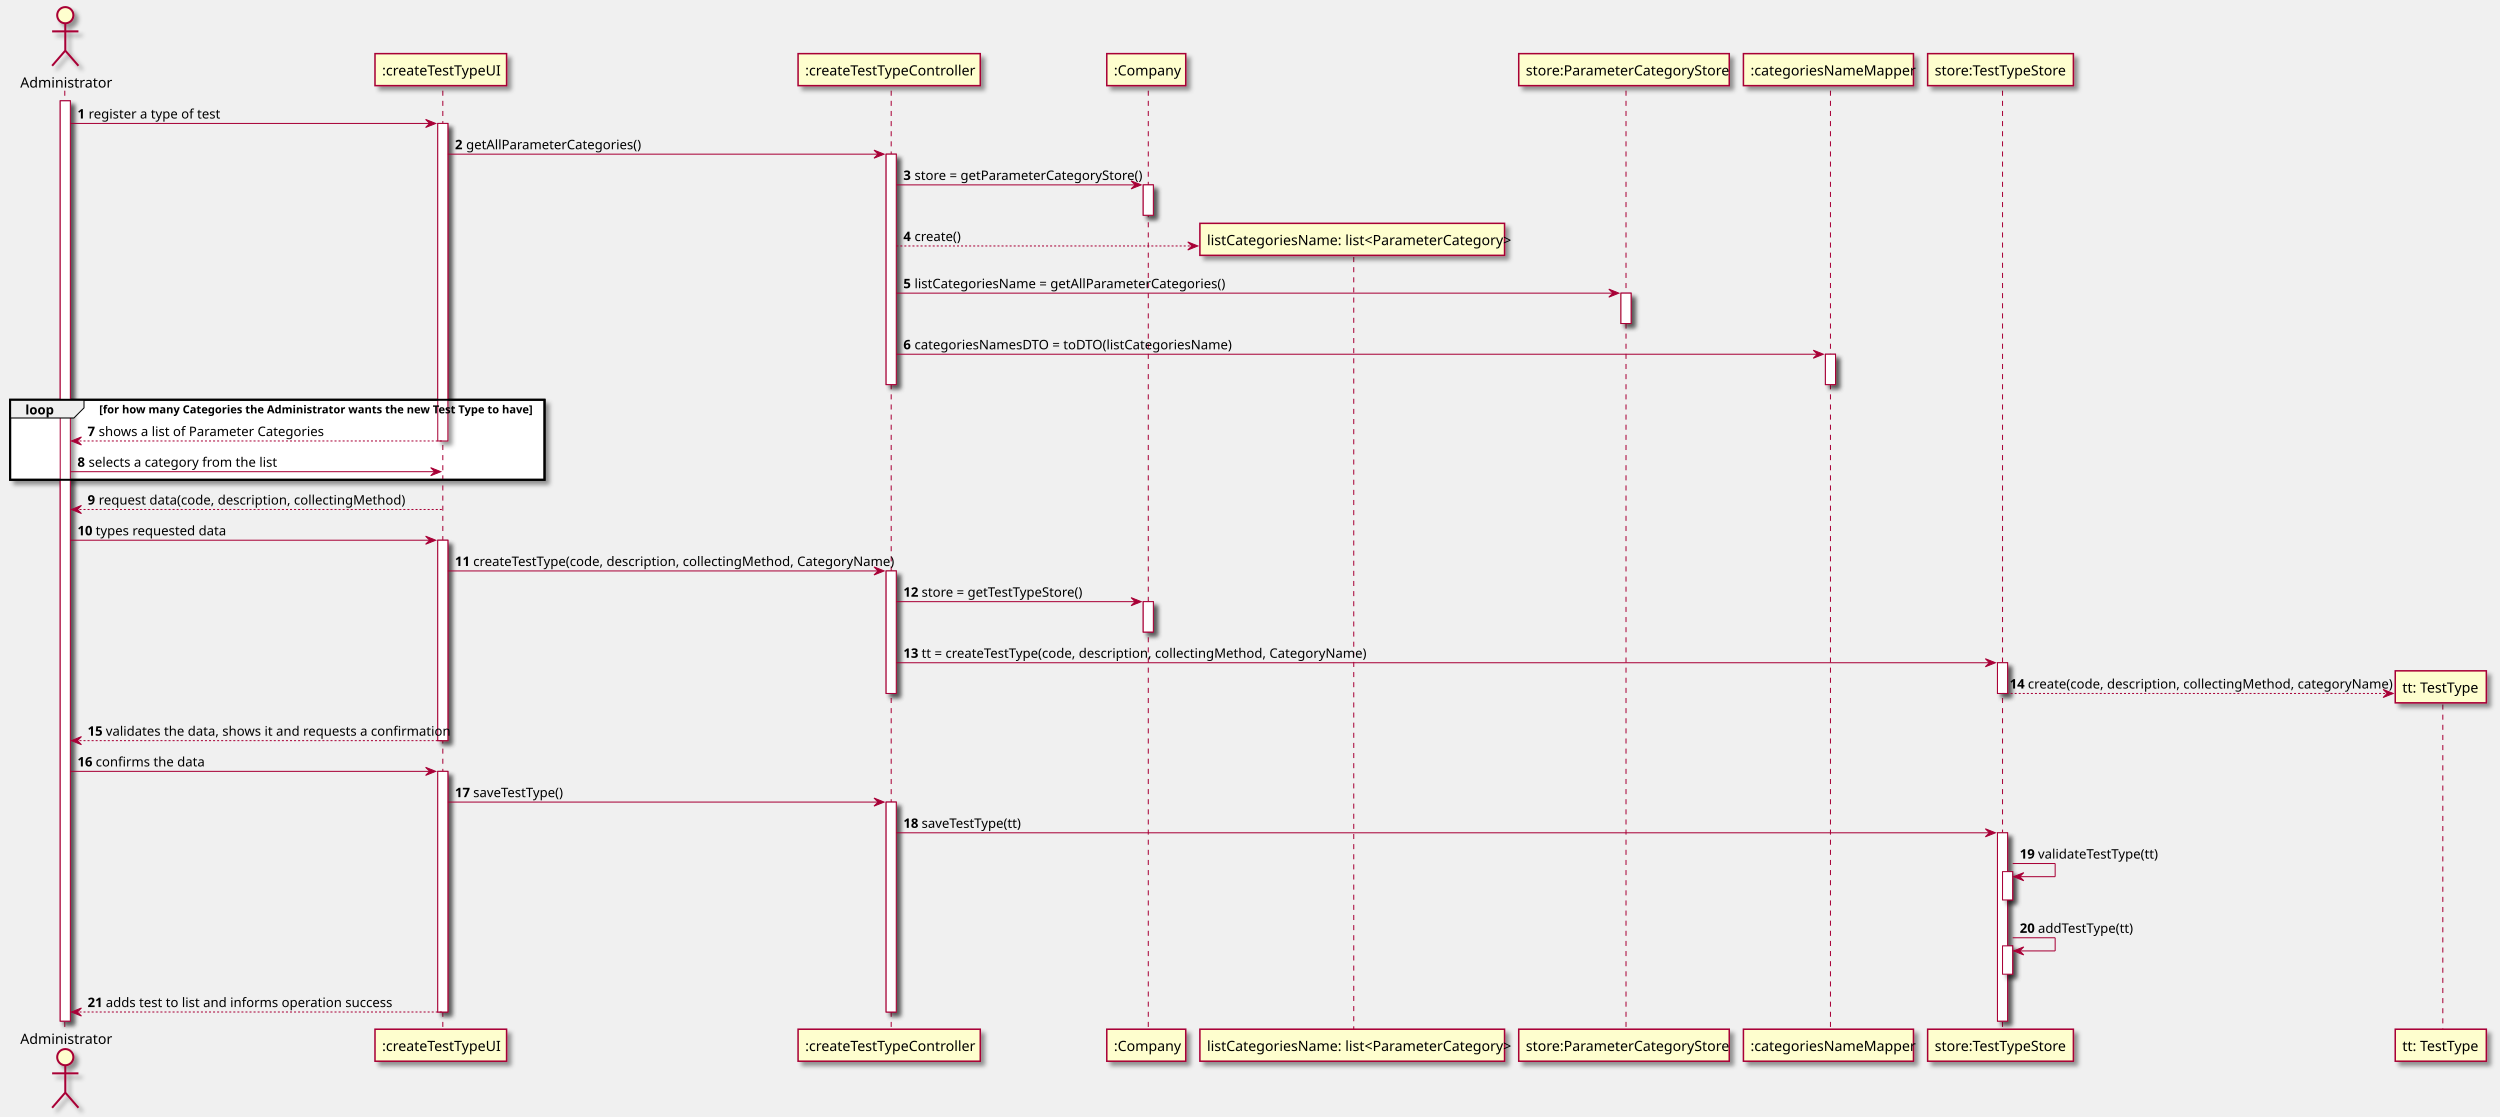
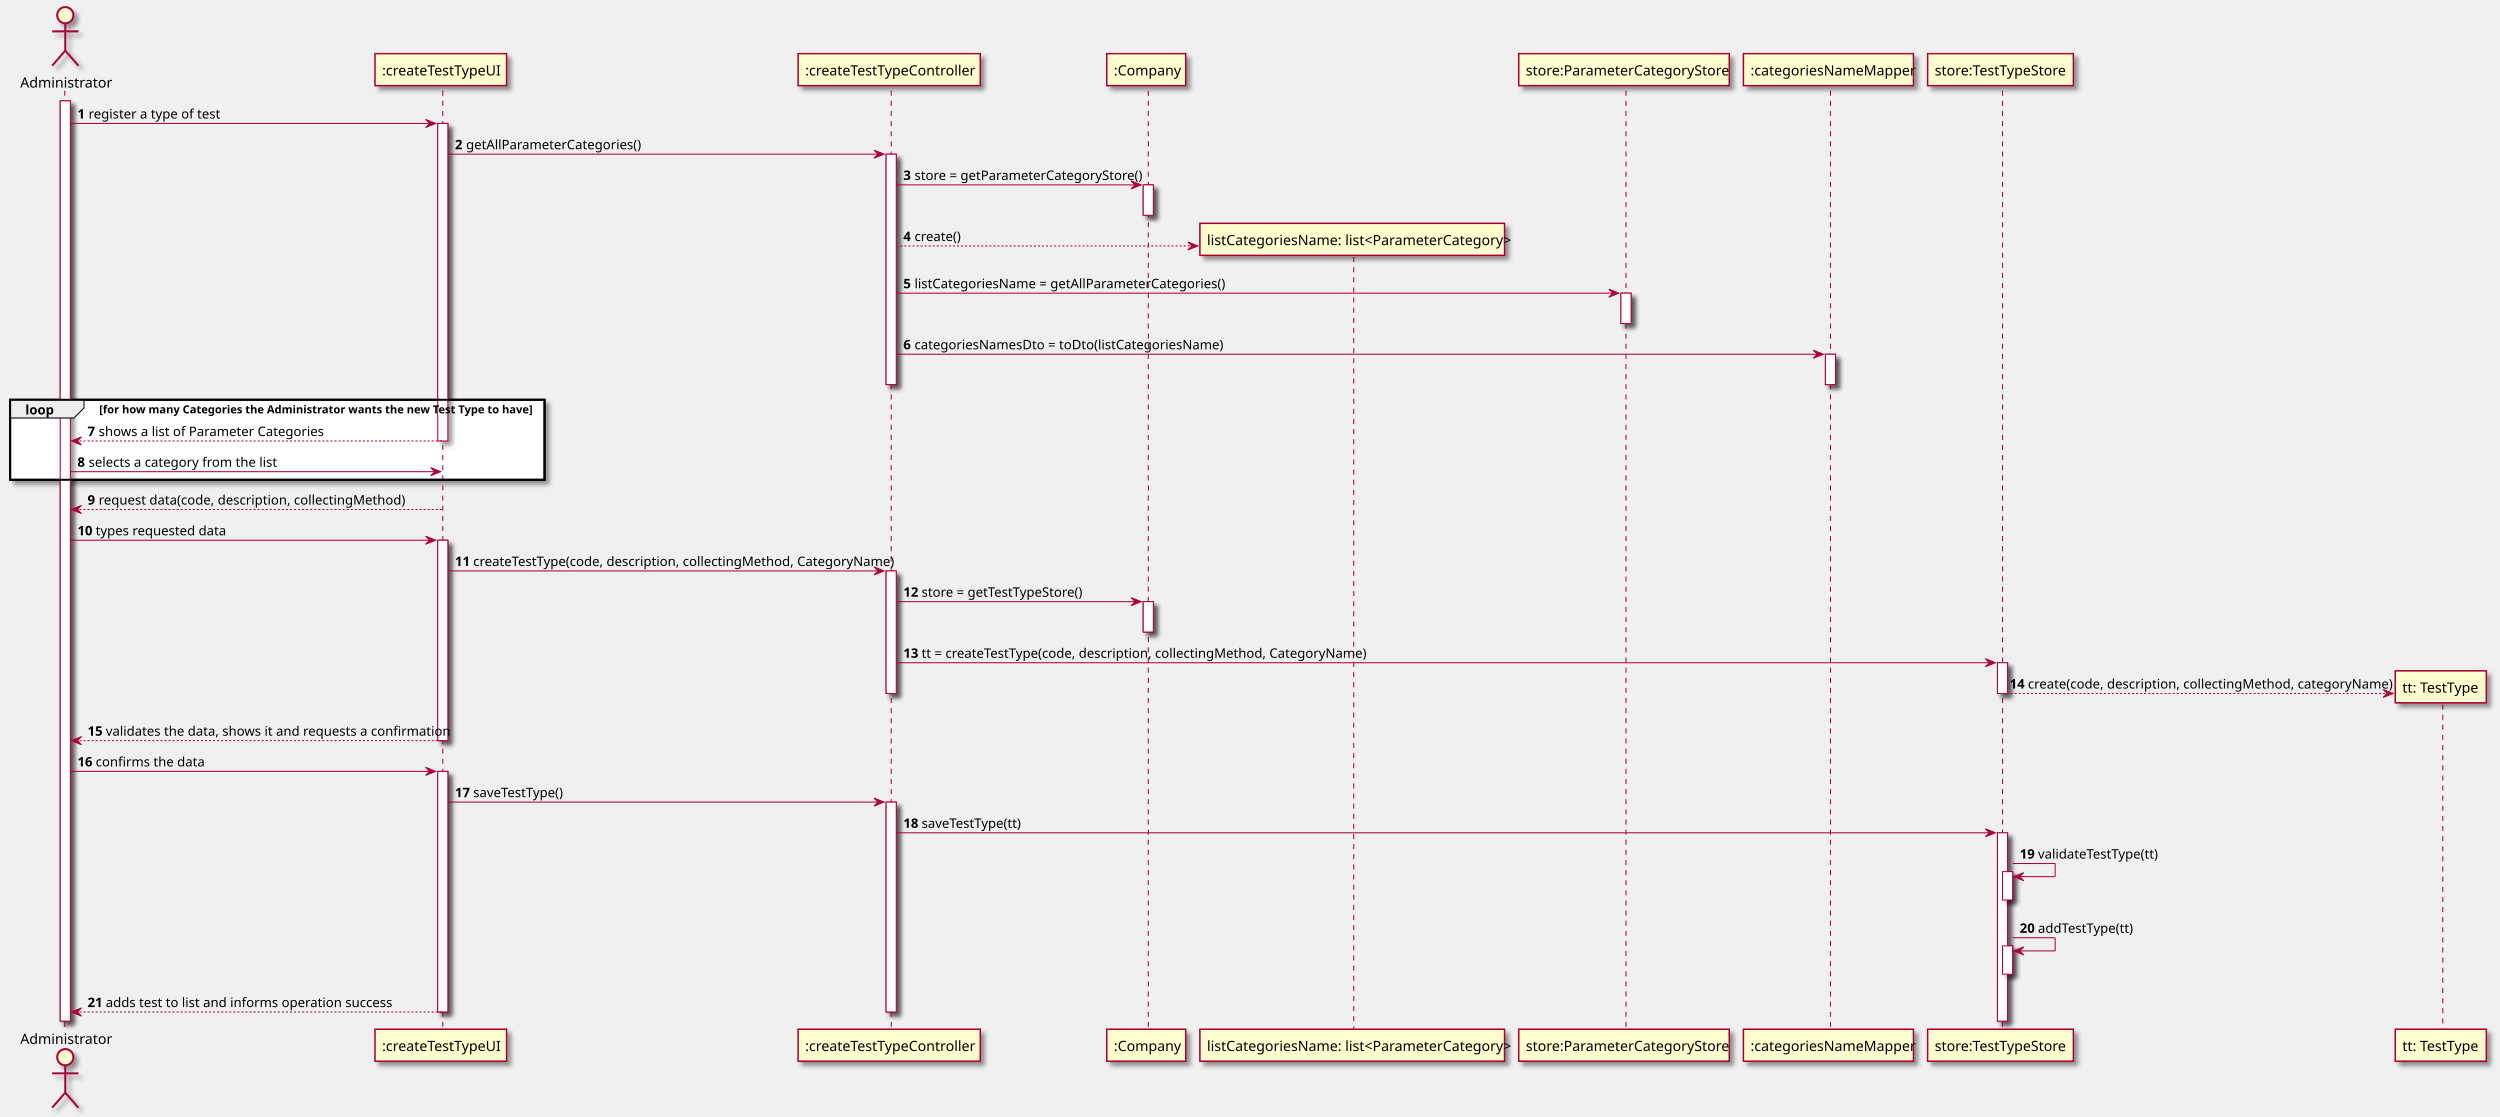
<svg xmlns="http://www.w3.org/2000/svg" contentScriptType="application/ecmascript" contentStyleType="text/css" height="1103px" preserveAspectRatio="none" style="width:2470px;height:1103px;" version="1.1" viewBox="0 0 2470 1103" width="2470px" zoomAndPan="magnify">
  <defs>
-     <filter height="300%" id="f2yzk17qqnchd" width="300%" x="-1" y="-1">
+     <filter height="300%" id="f1ls1u8bg71bsh" width="300%" x="-1" y="-1">
      <feGaussianBlur result="blurOut" stdDeviation="2.0" />
      <feColorMatrix in="blurOut" result="blurOut2" type="matrix" values="0 0 0 0 0 0 0 0 0 0 0 0 0 0 0 0 0 0 .4 0" />
      <feOffset dx="4.0" dy="4.0" in="blurOut2" result="blurOut3" />
      <feBlend in="SourceGraphic" in2="blurOut3" mode="normal" />
    </filter>
  </defs>
  <g>
-     <rect fill="#FFFFFF" filter="url(#f2yzk17qqnchd)" height="909.25" style="stroke:#A80036;stroke-width:1.0;" width="10" x="59.5" y="99.609" />
-     <rect fill="#FFFFFF" filter="url(#f2yzk17qqnchd)" height="313.719" style="stroke:#A80036;stroke-width:1.0;" width="10" x="432.5" y="121.961" />
-     <rect fill="#FFFFFF" filter="url(#f2yzk17qqnchd)" height="198.016" style="stroke:#A80036;stroke-width:1.0;" width="10" x="432.5" y="533.734" />
-     <rect fill="#FFFFFF" filter="url(#f2yzk17qqnchd)" height="237.758" style="stroke:#A80036;stroke-width:1.0;" width="10" x="432.5" y="762.102" />
-     <rect fill="#FFFFFF" filter="url(#f2yzk17qqnchd)" height="227.664" style="stroke:#A80036;stroke-width:1.0;" width="10" x="875.5" y="152.312" />
-     <rect fill="#FFFFFF" filter="url(#f2yzk17qqnchd)" height="121.055" style="stroke:#A80036;stroke-width:1.0;" width="10" x="875.5" y="564.086" />
-     <rect fill="#FFFFFF" filter="url(#f2yzk17qqnchd)" height="207.406" style="stroke:#A80036;stroke-width:1.0;" width="10" x="875.5" y="792.453" />
-     <rect fill="#FFFFFF" filter="url(#f2yzk17qqnchd)" height="30" style="stroke:#A80036;stroke-width:1.0;" width="10" x="1129.5" y="182.664" />
-     <rect fill="#FFFFFF" filter="url(#f2yzk17qqnchd)" height="30" style="stroke:#A80036;stroke-width:1.0;" width="10" x="1129.5" y="594.438" />
-     <rect fill="#FFFFFF" filter="url(#f2yzk17qqnchd)" height="30" style="stroke:#A80036;stroke-width:1.0;" width="10" x="1601.5" y="289.625" />
-     <rect fill="#FFFFFF" filter="url(#f2yzk17qqnchd)" height="30" style="stroke:#A80036;stroke-width:1.0;" width="10" x="1803.5" y="349.977" />
-     <rect fill="#FFFFFF" filter="url(#f2yzk17qqnchd)" height="30.352" style="stroke:#A80036;stroke-width:1.0;" width="10" x="1973.5" y="654.789" />
-     <rect fill="#FFFFFF" filter="url(#f2yzk17qqnchd)" height="186.055" style="stroke:#A80036;stroke-width:1.0;" width="10" x="1973.5" y="822.805" />
-     <rect fill="#FFFFFF" filter="url(#f2yzk17qqnchd)" height="28" style="stroke:#A80036;stroke-width:1.0;" width="10" x="1978.5" y="861.156" />
-     <rect fill="#FFFFFF" filter="url(#f2yzk17qqnchd)" height="28" style="stroke:#A80036;stroke-width:1.0;" width="10" x="1978.5" y="934.508" />
-     <rect fill="#FFFFFF" filter="url(#f2yzk17qqnchd)" height="79.055" style="stroke:#000000;stroke-width:2.0;" width="528" x="10" y="394.977" />
+     <rect fill="#FFFFFF" filter="url(#f1ls1u8bg71bsh)" height="909.25" style="stroke:#A80036;stroke-width:1.0;" width="10" x="59.5" y="99.609" />
+     <rect fill="#FFFFFF" filter="url(#f1ls1u8bg71bsh)" height="313.719" style="stroke:#A80036;stroke-width:1.0;" width="10" x="432.5" y="121.961" />
+     <rect fill="#FFFFFF" filter="url(#f1ls1u8bg71bsh)" height="198.016" style="stroke:#A80036;stroke-width:1.0;" width="10" x="432.5" y="533.734" />
+     <rect fill="#FFFFFF" filter="url(#f1ls1u8bg71bsh)" height="237.758" style="stroke:#A80036;stroke-width:1.0;" width="10" x="432.5" y="762.102" />
+     <rect fill="#FFFFFF" filter="url(#f1ls1u8bg71bsh)" height="227.664" style="stroke:#A80036;stroke-width:1.0;" width="10" x="875.5" y="152.312" />
+     <rect fill="#FFFFFF" filter="url(#f1ls1u8bg71bsh)" height="121.055" style="stroke:#A80036;stroke-width:1.0;" width="10" x="875.5" y="564.086" />
+     <rect fill="#FFFFFF" filter="url(#f1ls1u8bg71bsh)" height="207.406" style="stroke:#A80036;stroke-width:1.0;" width="10" x="875.5" y="792.453" />
+     <rect fill="#FFFFFF" filter="url(#f1ls1u8bg71bsh)" height="30" style="stroke:#A80036;stroke-width:1.0;" width="10" x="1129.5" y="182.664" />
+     <rect fill="#FFFFFF" filter="url(#f1ls1u8bg71bsh)" height="30" style="stroke:#A80036;stroke-width:1.0;" width="10" x="1129.5" y="594.438" />
+     <rect fill="#FFFFFF" filter="url(#f1ls1u8bg71bsh)" height="30" style="stroke:#A80036;stroke-width:1.0;" width="10" x="1601.5" y="289.625" />
+     <rect fill="#FFFFFF" filter="url(#f1ls1u8bg71bsh)" height="30" style="stroke:#A80036;stroke-width:1.0;" width="10" x="1803.5" y="349.977" />
+     <rect fill="#FFFFFF" filter="url(#f1ls1u8bg71bsh)" height="30.352" style="stroke:#A80036;stroke-width:1.0;" width="10" x="1973.5" y="654.789" />
+     <rect fill="#FFFFFF" filter="url(#f1ls1u8bg71bsh)" height="186.055" style="stroke:#A80036;stroke-width:1.0;" width="10" x="1973.5" y="822.805" />
+     <rect fill="#FFFFFF" filter="url(#f1ls1u8bg71bsh)" height="28" style="stroke:#A80036;stroke-width:1.0;" width="10" x="1978.5" y="861.156" />
+     <rect fill="#FFFFFF" filter="url(#f1ls1u8bg71bsh)" height="28" style="stroke:#A80036;stroke-width:1.0;" width="10" x="1978.5" y="934.508" />
+     <rect fill="#FFFFFF" filter="url(#f1ls1u8bg71bsh)" height="79.055" style="stroke:#000000;stroke-width:2.0;" width="528" x="10" y="394.977" />
    <line style="stroke:#A80036;stroke-width:1.0;stroke-dasharray:5.0,5.0;" x1="64" x2="64" y1="89.609" y2="1017.859" />
    <line style="stroke:#A80036;stroke-width:1.0;stroke-dasharray:5.0,5.0;" x1="437.5" x2="437.5" y1="89.609" y2="1017.859" />
    <line style="stroke:#A80036;stroke-width:1.0;stroke-dasharray:5.0,5.0;" x1="880.5" x2="880.5" y1="89.609" y2="1017.859" />
    <line style="stroke:#A80036;stroke-width:1.0;stroke-dasharray:5.0,5.0;" x1="1134.5" x2="1134.5" y1="89.609" y2="1017.859" />
    <line style="stroke:#A80036;stroke-width:1.0;stroke-dasharray:5.0,5.0;" x1="1337.5" x2="1337.5" y1="253.969" y2="1017.859" />
    <line style="stroke:#A80036;stroke-width:1.0;stroke-dasharray:5.0,5.0;" x1="1606.5" x2="1606.5" y1="89.609" y2="1017.859" />
    <line style="stroke:#A80036;stroke-width:1.0;stroke-dasharray:5.0,5.0;" x1="1808.5" x2="1808.5" y1="89.609" y2="1017.859" />
    <line style="stroke:#A80036;stroke-width:1.0;stroke-dasharray:5.0,5.0;" x1="1978.5" x2="1978.5" y1="89.609" y2="1017.859" />
    <line style="stroke:#A80036;stroke-width:1.0;stroke-dasharray:5.0,5.0;" x1="2413.5" x2="2413.5" y1="696.094" y2="1017.859" />
    <text fill="#000000" font-family="sans-serif" font-size="14" lengthAdjust="spacing" textLength="83" x="20" y="86.533">Administrator</text>
-     <ellipse cx="64.5" cy="15" fill="#FEFECE" filter="url(#f2yzk17qqnchd)" rx="8" ry="8" style="stroke:#A80036;stroke-width:2.0;" />
-     <path d="M64.5,23 L64.5,50 M51.5,31 L77.5,31 M64.5,50 L51.5,65 M64.5,50 L77.5,65 " fill="none" filter="url(#f2yzk17qqnchd)" style="stroke:#A80036;stroke-width:2.0;" />
+     <ellipse cx="64.5" cy="15" fill="#FEFECE" filter="url(#f1ls1u8bg71bsh)" rx="8" ry="8" style="stroke:#A80036;stroke-width:2.0;" />
+     <path d="M64.5,23 L64.5,50 M51.5,31 L77.5,31 M64.5,50 L51.5,65 M64.5,50 L77.5,65 " fill="none" filter="url(#f1ls1u8bg71bsh)" style="stroke:#A80036;stroke-width:2.0;" />
    <text fill="#000000" font-family="sans-serif" font-size="14" lengthAdjust="spacing" textLength="83" x="20" y="1031.393">Administrator</text>
-     <ellipse cx="64.5" cy="1044.469" fill="#FEFECE" filter="url(#f2yzk17qqnchd)" rx="8" ry="8" style="stroke:#A80036;stroke-width:2.0;" />
-     <path d="M64.5,1052.469 L64.5,1079.469 M51.5,1060.469 L77.5,1060.469 M64.5,1079.469 L51.5,1094.469 M64.5,1079.469 L77.5,1094.469 " fill="none" filter="url(#f2yzk17qqnchd)" style="stroke:#A80036;stroke-width:2.0;" />
-     <rect fill="#FEFECE" filter="url(#f2yzk17qqnchd)" height="31.609" style="stroke:#A80036;stroke-width:1.5;" width="130" x="370.5" y="53" />
+     <ellipse cx="64.5" cy="1044.469" fill="#FEFECE" filter="url(#f1ls1u8bg71bsh)" rx="8" ry="8" style="stroke:#A80036;stroke-width:2.0;" />
+     <path d="M64.5,1052.469 L64.5,1079.469 M51.5,1060.469 L77.5,1060.469 M64.5,1079.469 L51.5,1094.469 M64.5,1079.469 L77.5,1094.469 " fill="none" filter="url(#f1ls1u8bg71bsh)" style="stroke:#A80036;stroke-width:2.0;" />
+     <rect fill="#FEFECE" filter="url(#f1ls1u8bg71bsh)" height="31.609" style="stroke:#A80036;stroke-width:1.5;" width="130" x="370.5" y="53" />
    <text fill="#000000" font-family="sans-serif" font-size="14" lengthAdjust="spacing" textLength="116" x="377.5" y="74.533">:createTestTypeUI</text>
-     <rect fill="#FEFECE" filter="url(#f2yzk17qqnchd)" height="31.609" style="stroke:#A80036;stroke-width:1.5;" width="130" x="370.5" y="1016.859" />
+     <rect fill="#FEFECE" filter="url(#f1ls1u8bg71bsh)" height="31.609" style="stroke:#A80036;stroke-width:1.5;" width="130" x="370.5" y="1016.859" />
    <text fill="#000000" font-family="sans-serif" font-size="14" lengthAdjust="spacing" textLength="116" x="377.5" y="1038.393">:createTestTypeUI</text>
-     <rect fill="#FEFECE" filter="url(#f2yzk17qqnchd)" height="31.609" style="stroke:#A80036;stroke-width:1.5;" width="180" x="788.5" y="53" />
+     <rect fill="#FEFECE" filter="url(#f1ls1u8bg71bsh)" height="31.609" style="stroke:#A80036;stroke-width:1.5;" width="180" x="788.5" y="53" />
    <text fill="#000000" font-family="sans-serif" font-size="14" lengthAdjust="spacing" textLength="166" x="795.5" y="74.533">:createTestTypeController</text>
-     <rect fill="#FEFECE" filter="url(#f2yzk17qqnchd)" height="31.609" style="stroke:#A80036;stroke-width:1.5;" width="180" x="788.5" y="1016.859" />
+     <rect fill="#FEFECE" filter="url(#f1ls1u8bg71bsh)" height="31.609" style="stroke:#A80036;stroke-width:1.5;" width="180" x="788.5" y="1016.859" />
    <text fill="#000000" font-family="sans-serif" font-size="14" lengthAdjust="spacing" textLength="166" x="795.5" y="1038.393">:createTestTypeController</text>
-     <rect fill="#FEFECE" filter="url(#f2yzk17qqnchd)" height="31.609" style="stroke:#A80036;stroke-width:1.5;" width="78" x="1093.5" y="53" />
+     <rect fill="#FEFECE" filter="url(#f1ls1u8bg71bsh)" height="31.609" style="stroke:#A80036;stroke-width:1.5;" width="78" x="1093.5" y="53" />
    <text fill="#000000" font-family="sans-serif" font-size="14" lengthAdjust="spacing" textLength="64" x="1100.5" y="74.533">:Company</text>
-     <rect fill="#FEFECE" filter="url(#f2yzk17qqnchd)" height="31.609" style="stroke:#A80036;stroke-width:1.5;" width="78" x="1093.5" y="1016.859" />
+     <rect fill="#FEFECE" filter="url(#f1ls1u8bg71bsh)" height="31.609" style="stroke:#A80036;stroke-width:1.5;" width="78" x="1093.5" y="1016.859" />
    <text fill="#000000" font-family="sans-serif" font-size="14" lengthAdjust="spacing" textLength="64" x="1100.5" y="1038.393">:Company</text>
-     <rect fill="#FEFECE" filter="url(#f2yzk17qqnchd)" height="31.609" style="stroke:#A80036;stroke-width:1.5;" width="301" x="1185.5" y="1016.859" />
+     <rect fill="#FEFECE" filter="url(#f1ls1u8bg71bsh)" height="31.609" style="stroke:#A80036;stroke-width:1.5;" width="301" x="1185.5" y="1016.859" />
    <text fill="#000000" font-family="sans-serif" font-size="14" lengthAdjust="spacing" textLength="287" x="1192.5" y="1038.393">listCategoriesName: list&lt;ParameterCategory&gt;</text>
-     <rect fill="#FEFECE" filter="url(#f2yzk17qqnchd)" height="31.609" style="stroke:#A80036;stroke-width:1.5;" width="208" x="1500.5" y="53" />
+     <rect fill="#FEFECE" filter="url(#f1ls1u8bg71bsh)" height="31.609" style="stroke:#A80036;stroke-width:1.5;" width="208" x="1500.5" y="53" />
    <text fill="#000000" font-family="sans-serif" font-size="14" lengthAdjust="spacing" textLength="194" x="1507.5" y="74.533">store:ParameterCategoryStore</text>
-     <rect fill="#FEFECE" filter="url(#f2yzk17qqnchd)" height="31.609" style="stroke:#A80036;stroke-width:1.5;" width="208" x="1500.5" y="1016.859" />
+     <rect fill="#FEFECE" filter="url(#f1ls1u8bg71bsh)" height="31.609" style="stroke:#A80036;stroke-width:1.5;" width="208" x="1500.5" y="1016.859" />
    <text fill="#000000" font-family="sans-serif" font-size="14" lengthAdjust="spacing" textLength="194" x="1507.5" y="1038.393">store:ParameterCategoryStore</text>
-     <rect fill="#FEFECE" filter="url(#f2yzk17qqnchd)" height="31.609" style="stroke:#A80036;stroke-width:1.5;" width="168" x="1722.5" y="53" />
+     <rect fill="#FEFECE" filter="url(#f1ls1u8bg71bsh)" height="31.609" style="stroke:#A80036;stroke-width:1.5;" width="168" x="1722.5" y="53" />
    <text fill="#000000" font-family="sans-serif" font-size="14" lengthAdjust="spacing" textLength="154" x="1729.5" y="74.533">:categoriesNameMapper</text>
-     <rect fill="#FEFECE" filter="url(#f2yzk17qqnchd)" height="31.609" style="stroke:#A80036;stroke-width:1.5;" width="168" x="1722.5" y="1016.859" />
+     <rect fill="#FEFECE" filter="url(#f1ls1u8bg71bsh)" height="31.609" style="stroke:#A80036;stroke-width:1.5;" width="168" x="1722.5" y="1016.859" />
    <text fill="#000000" font-family="sans-serif" font-size="14" lengthAdjust="spacing" textLength="154" x="1729.5" y="1038.393">:categoriesNameMapper</text>
-     <rect fill="#FEFECE" filter="url(#f2yzk17qqnchd)" height="31.609" style="stroke:#A80036;stroke-width:1.5;" width="144" x="1904.5" y="53" />
+     <rect fill="#FEFECE" filter="url(#f1ls1u8bg71bsh)" height="31.609" style="stroke:#A80036;stroke-width:1.5;" width="144" x="1904.5" y="53" />
    <text fill="#000000" font-family="sans-serif" font-size="14" lengthAdjust="spacing" textLength="130" x="1911.5" y="74.533">store:TestTypeStore</text>
-     <rect fill="#FEFECE" filter="url(#f2yzk17qqnchd)" height="31.609" style="stroke:#A80036;stroke-width:1.5;" width="144" x="1904.5" y="1016.859" />
+     <rect fill="#FEFECE" filter="url(#f1ls1u8bg71bsh)" height="31.609" style="stroke:#A80036;stroke-width:1.5;" width="144" x="1904.5" y="1016.859" />
    <text fill="#000000" font-family="sans-serif" font-size="14" lengthAdjust="spacing" textLength="130" x="1911.5" y="1038.393">store:TestTypeStore</text>
-     <rect fill="#FEFECE" filter="url(#f2yzk17qqnchd)" height="31.609" style="stroke:#A80036;stroke-width:1.5;" width="90" x="2366.5" y="1016.859" />
+     <rect fill="#FEFECE" filter="url(#f1ls1u8bg71bsh)" height="31.609" style="stroke:#A80036;stroke-width:1.5;" width="90" x="2366.5" y="1016.859" />
    <text fill="#000000" font-family="sans-serif" font-size="14" lengthAdjust="spacing" textLength="76" x="2373.5" y="1038.393">tt: TestType</text>
-     <rect fill="#FFFFFF" filter="url(#f2yzk17qqnchd)" height="909.25" style="stroke:#A80036;stroke-width:1.0;" width="10" x="59.5" y="99.609" />
-     <rect fill="#FFFFFF" filter="url(#f2yzk17qqnchd)" height="313.719" style="stroke:#A80036;stroke-width:1.0;" width="10" x="432.5" y="121.961" />
-     <rect fill="#FFFFFF" filter="url(#f2yzk17qqnchd)" height="198.016" style="stroke:#A80036;stroke-width:1.0;" width="10" x="432.5" y="533.734" />
-     <rect fill="#FFFFFF" filter="url(#f2yzk17qqnchd)" height="237.758" style="stroke:#A80036;stroke-width:1.0;" width="10" x="432.5" y="762.102" />
-     <rect fill="#FFFFFF" filter="url(#f2yzk17qqnchd)" height="227.664" style="stroke:#A80036;stroke-width:1.0;" width="10" x="875.5" y="152.312" />
-     <rect fill="#FFFFFF" filter="url(#f2yzk17qqnchd)" height="121.055" style="stroke:#A80036;stroke-width:1.0;" width="10" x="875.5" y="564.086" />
-     <rect fill="#FFFFFF" filter="url(#f2yzk17qqnchd)" height="207.406" style="stroke:#A80036;stroke-width:1.0;" width="10" x="875.5" y="792.453" />
-     <rect fill="#FFFFFF" filter="url(#f2yzk17qqnchd)" height="30" style="stroke:#A80036;stroke-width:1.0;" width="10" x="1129.5" y="182.664" />
-     <rect fill="#FFFFFF" filter="url(#f2yzk17qqnchd)" height="30" style="stroke:#A80036;stroke-width:1.0;" width="10" x="1129.5" y="594.438" />
-     <rect fill="#FFFFFF" filter="url(#f2yzk17qqnchd)" height="30" style="stroke:#A80036;stroke-width:1.0;" width="10" x="1601.5" y="289.625" />
-     <rect fill="#FFFFFF" filter="url(#f2yzk17qqnchd)" height="30" style="stroke:#A80036;stroke-width:1.0;" width="10" x="1803.5" y="349.977" />
-     <rect fill="#FFFFFF" filter="url(#f2yzk17qqnchd)" height="30.352" style="stroke:#A80036;stroke-width:1.0;" width="10" x="1973.5" y="654.789" />
-     <rect fill="#FFFFFF" filter="url(#f2yzk17qqnchd)" height="186.055" style="stroke:#A80036;stroke-width:1.0;" width="10" x="1973.5" y="822.805" />
-     <rect fill="#FFFFFF" filter="url(#f2yzk17qqnchd)" height="28" style="stroke:#A80036;stroke-width:1.0;" width="10" x="1978.5" y="861.156" />
-     <rect fill="#FFFFFF" filter="url(#f2yzk17qqnchd)" height="28" style="stroke:#A80036;stroke-width:1.0;" width="10" x="1978.5" y="934.508" />
+     <rect fill="#FFFFFF" filter="url(#f1ls1u8bg71bsh)" height="909.25" style="stroke:#A80036;stroke-width:1.0;" width="10" x="59.5" y="99.609" />
+     <rect fill="#FFFFFF" filter="url(#f1ls1u8bg71bsh)" height="313.719" style="stroke:#A80036;stroke-width:1.0;" width="10" x="432.5" y="121.961" />
+     <rect fill="#FFFFFF" filter="url(#f1ls1u8bg71bsh)" height="198.016" style="stroke:#A80036;stroke-width:1.0;" width="10" x="432.5" y="533.734" />
+     <rect fill="#FFFFFF" filter="url(#f1ls1u8bg71bsh)" height="237.758" style="stroke:#A80036;stroke-width:1.0;" width="10" x="432.5" y="762.102" />
+     <rect fill="#FFFFFF" filter="url(#f1ls1u8bg71bsh)" height="227.664" style="stroke:#A80036;stroke-width:1.0;" width="10" x="875.5" y="152.312" />
+     <rect fill="#FFFFFF" filter="url(#f1ls1u8bg71bsh)" height="121.055" style="stroke:#A80036;stroke-width:1.0;" width="10" x="875.5" y="564.086" />
+     <rect fill="#FFFFFF" filter="url(#f1ls1u8bg71bsh)" height="207.406" style="stroke:#A80036;stroke-width:1.0;" width="10" x="875.5" y="792.453" />
+     <rect fill="#FFFFFF" filter="url(#f1ls1u8bg71bsh)" height="30" style="stroke:#A80036;stroke-width:1.0;" width="10" x="1129.5" y="182.664" />
+     <rect fill="#FFFFFF" filter="url(#f1ls1u8bg71bsh)" height="30" style="stroke:#A80036;stroke-width:1.0;" width="10" x="1129.5" y="594.438" />
+     <rect fill="#FFFFFF" filter="url(#f1ls1u8bg71bsh)" height="30" style="stroke:#A80036;stroke-width:1.0;" width="10" x="1601.5" y="289.625" />
+     <rect fill="#FFFFFF" filter="url(#f1ls1u8bg71bsh)" height="30" style="stroke:#A80036;stroke-width:1.0;" width="10" x="1803.5" y="349.977" />
+     <rect fill="#FFFFFF" filter="url(#f1ls1u8bg71bsh)" height="30.352" style="stroke:#A80036;stroke-width:1.0;" width="10" x="1973.5" y="654.789" />
+     <rect fill="#FFFFFF" filter="url(#f1ls1u8bg71bsh)" height="186.055" style="stroke:#A80036;stroke-width:1.0;" width="10" x="1973.5" y="822.805" />
+     <rect fill="#FFFFFF" filter="url(#f1ls1u8bg71bsh)" height="28" style="stroke:#A80036;stroke-width:1.0;" width="10" x="1978.5" y="861.156" />
+     <rect fill="#FFFFFF" filter="url(#f1ls1u8bg71bsh)" height="28" style="stroke:#A80036;stroke-width:1.0;" width="10" x="1978.5" y="934.508" />
    <polygon fill="#A80036" points="420.5,117.961,430.5,121.961,420.5,125.961,424.5,121.961" style="stroke:#A80036;stroke-width:1.0;" />
    <line style="stroke:#A80036;stroke-width:1.0;" x1="69.5" x2="426.5" y1="121.961" y2="121.961" />
    <text fill="#000000" font-family="sans-serif" font-size="13" font-weight="bold" lengthAdjust="spacing" textLength="7" x="76.5" y="117.105">1</text>
    <text fill="#000000" font-family="sans-serif" font-size="13" lengthAdjust="spacing" textLength="123" x="87.5" y="117.105">register a type of test</text>
    <polygon fill="#A80036" points="863.5,148.312,873.5,152.312,863.5,156.312,867.5,152.312" style="stroke:#A80036;stroke-width:1.0;" />
    <line style="stroke:#A80036;stroke-width:1.0;" x1="442.5" x2="869.5" y1="152.312" y2="152.312" />
    <text fill="#000000" font-family="sans-serif" font-size="13" font-weight="bold" lengthAdjust="spacing" textLength="7" x="449.5" y="147.456">2</text>
    <text fill="#000000" font-family="sans-serif" font-size="13" lengthAdjust="spacing" textLength="163" x="460.5" y="147.456">getAllParameterCategories()</text>
    <polygon fill="#A80036" points="1117.5,178.664,1127.5,182.664,1117.5,186.664,1121.5,182.664" style="stroke:#A80036;stroke-width:1.0;" />
    <line style="stroke:#A80036;stroke-width:1.0;" x1="885.5" x2="1123.5" y1="182.664" y2="182.664" />
    <text fill="#000000" font-family="sans-serif" font-size="13" font-weight="bold" lengthAdjust="spacing" textLength="7" x="892.5" y="177.808">3</text>
    <text fill="#000000" font-family="sans-serif" font-size="13" lengthAdjust="spacing" textLength="214" x="903.5" y="177.808">store = getParameterCategoryStore()</text>
    <polygon fill="#A80036" points="1173.5,239.016,1183.5,243.016,1173.5,247.016,1177.5,243.016" style="stroke:#A80036;stroke-width:1.0;" />
    <line style="stroke:#A80036;stroke-width:1.0;stroke-dasharray:2.0,2.0;" x1="885.5" x2="1179.5" y1="243.016" y2="243.016" />
    <text fill="#000000" font-family="sans-serif" font-size="13" font-weight="bold" lengthAdjust="spacing" textLength="7" x="892.5" y="238.159">4</text>
    <text fill="#000000" font-family="sans-serif" font-size="13" lengthAdjust="spacing" textLength="44" x="903.5" y="238.159">create()</text>
-     <rect fill="#FEFECE" filter="url(#f2yzk17qqnchd)" height="31.609" style="stroke:#A80036;stroke-width:1.5;" width="301" x="1185.5" y="220.664" />
+     <rect fill="#FEFECE" filter="url(#f1ls1u8bg71bsh)" height="31.609" style="stroke:#A80036;stroke-width:1.5;" width="301" x="1185.5" y="220.664" />
    <text fill="#000000" font-family="sans-serif" font-size="14" lengthAdjust="spacing" textLength="287" x="1192.5" y="242.197">listCategoriesName: list&lt;ParameterCategory&gt;</text>
    <polygon fill="#A80036" points="1589.5,285.625,1599.5,289.625,1589.5,293.625,1593.5,289.625" style="stroke:#A80036;stroke-width:1.0;" />
    <line style="stroke:#A80036;stroke-width:1.0;" x1="885.5" x2="1595.5" y1="289.625" y2="289.625" />
    <text fill="#000000" font-family="sans-serif" font-size="13" font-weight="bold" lengthAdjust="spacing" textLength="7" x="892.5" y="284.769">5</text>
    <text fill="#000000" font-family="sans-serif" font-size="13" lengthAdjust="spacing" textLength="292" x="903.5" y="284.769">listCategoriesName = getAllParameterCategories()</text>
    <polygon fill="#A80036" points="1791.5,345.977,1801.5,349.977,1791.5,353.977,1795.5,349.977" style="stroke:#A80036;stroke-width:1.0;" />
    <line style="stroke:#A80036;stroke-width:1.0;" x1="885.5" x2="1797.5" y1="349.977" y2="349.977" />
    <text fill="#000000" font-family="sans-serif" font-size="13" font-weight="bold" lengthAdjust="spacing" textLength="7" x="892.5" y="345.12">6</text>
-     <text fill="#000000" font-family="sans-serif" font-size="13" lengthAdjust="spacing" textLength="301" x="903.5" y="345.12">categoriesNamesDTO = toDTO(listCategoriesName)</text>
+     <text fill="#000000" font-family="sans-serif" font-size="13" lengthAdjust="spacing" textLength="289" x="903.5" y="345.12">categoriesNamesDto = toDto(listCategoriesName)</text>
    <path d="M10,394.977 L83,394.977 L83,402.977 L73,412.977 L10,412.977 L10,394.977 " fill="#EEEEEE" style="stroke:#000000;stroke-width:1.0;" />
    <rect fill="none" height="79.055" style="stroke:#000000;stroke-width:2.0;" width="528" x="10" y="394.977" />
    <text fill="#000000" font-family="sans-serif" font-size="13" font-weight="bold" lengthAdjust="spacing" textLength="28" x="25" y="409.472">loop</text>
    <text fill="#000000" font-family="sans-serif" font-size="11" font-weight="bold" lengthAdjust="spacing" textLength="435" x="98" y="408.396">[for how many Categories the Administrator wants the new Test Type to have]</text>
    <polygon fill="#A80036" points="80.5,431.68,70.5,435.68,80.5,439.68,76.5,435.68" style="stroke:#A80036;stroke-width:1.0;" />
    <line style="stroke:#A80036;stroke-width:1.0;stroke-dasharray:2.0,2.0;" x1="74.5" x2="436.5" y1="435.68" y2="435.68" />
    <text fill="#000000" font-family="sans-serif" font-size="13" font-weight="bold" lengthAdjust="spacing" textLength="7" x="86.5" y="430.823">7</text>
    <text fill="#000000" font-family="sans-serif" font-size="13" lengthAdjust="spacing" textLength="213" x="97.5" y="430.823">shows a list of Parameter Categories</text>
    <polygon fill="#A80036" points="425.5,462.031,435.5,466.031,425.5,470.031,429.5,466.031" style="stroke:#A80036;stroke-width:1.0;" />
    <line style="stroke:#A80036;stroke-width:1.0;" x1="69.5" x2="431.5" y1="466.031" y2="466.031" />
    <text fill="#000000" font-family="sans-serif" font-size="13" font-weight="bold" lengthAdjust="spacing" textLength="7" x="76.5" y="461.175">8</text>
    <text fill="#000000" font-family="sans-serif" font-size="13" lengthAdjust="spacing" textLength="179" x="87.5" y="461.175">selects a category from the list</text>
    <polygon fill="#A80036" points="80.5,499.383,70.5,503.383,80.5,507.383,76.5,503.383" style="stroke:#A80036;stroke-width:1.0;" />
    <line style="stroke:#A80036;stroke-width:1.0;stroke-dasharray:2.0,2.0;" x1="74.5" x2="436.5" y1="503.383" y2="503.383" />
    <text fill="#000000" font-family="sans-serif" font-size="13" font-weight="bold" lengthAdjust="spacing" textLength="7" x="86.5" y="498.526">9</text>
    <text fill="#000000" font-family="sans-serif" font-size="13" lengthAdjust="spacing" textLength="285" x="97.5" y="498.526">request data(code, description, collectingMethod)</text>
    <polygon fill="#A80036" points="420.5,529.734,430.5,533.734,420.5,537.734,424.5,533.734" style="stroke:#A80036;stroke-width:1.0;" />
    <line style="stroke:#A80036;stroke-width:1.0;" x1="69.5" x2="426.5" y1="533.734" y2="533.734" />
    <text fill="#000000" font-family="sans-serif" font-size="13" font-weight="bold" lengthAdjust="spacing" textLength="14" x="76.5" y="528.878">10</text>
    <text fill="#000000" font-family="sans-serif" font-size="13" lengthAdjust="spacing" textLength="122" x="94.5" y="528.878">types requested data</text>
    <polygon fill="#A80036" points="863.5,560.086,873.5,564.086,863.5,568.086,867.5,564.086" style="stroke:#A80036;stroke-width:1.0;" />
    <line style="stroke:#A80036;stroke-width:1.0;" x1="442.5" x2="869.5" y1="564.086" y2="564.086" />
    <text fill="#000000" font-family="sans-serif" font-size="13" font-weight="bold" lengthAdjust="spacing" textLength="14" x="449.5" y="559.23">11</text>
    <text fill="#000000" font-family="sans-serif" font-size="13" lengthAdjust="spacing" textLength="396" x="467.5" y="559.23">createTestType(code, description, collectingMethod, CategoryName)</text>
    <polygon fill="#A80036" points="1117.5,590.438,1127.5,594.438,1117.5,598.438,1121.5,594.438" style="stroke:#A80036;stroke-width:1.0;" />
    <line style="stroke:#A80036;stroke-width:1.0;" x1="885.5" x2="1123.5" y1="594.438" y2="594.438" />
    <text fill="#000000" font-family="sans-serif" font-size="13" font-weight="bold" lengthAdjust="spacing" textLength="14" x="892.5" y="589.581">12</text>
    <text fill="#000000" font-family="sans-serif" font-size="13" lengthAdjust="spacing" textLength="155" x="910.5" y="589.581">store = getTestTypeStore()</text>
    <polygon fill="#A80036" points="1961.5,650.789,1971.5,654.789,1961.5,658.789,1965.5,654.789" style="stroke:#A80036;stroke-width:1.0;" />
    <line style="stroke:#A80036;stroke-width:1.0;" x1="885.5" x2="1967.5" y1="654.789" y2="654.789" />
    <text fill="#000000" font-family="sans-serif" font-size="13" font-weight="bold" lengthAdjust="spacing" textLength="14" x="892.5" y="649.933">13</text>
    <text fill="#000000" font-family="sans-serif" font-size="13" lengthAdjust="spacing" textLength="420" x="910.5" y="649.933">tt = createTestType(code, description, collectingMethod, CategoryName)</text>
    <polygon fill="#A80036" points="2354.5,681.141,2364.5,685.141,2354.5,689.141,2358.5,685.141" style="stroke:#A80036;stroke-width:1.0;" />
    <line style="stroke:#A80036;stroke-width:1.0;stroke-dasharray:2.0,2.0;" x1="1978.5" x2="2360.5" y1="685.141" y2="685.141" />
    <text fill="#000000" font-family="sans-serif" font-size="13" font-weight="bold" lengthAdjust="spacing" textLength="14" x="1985.5" y="680.284">14</text>
    <text fill="#000000" font-family="sans-serif" font-size="13" lengthAdjust="spacing" textLength="341" x="2003.5" y="680.284">create(code, description, collectingMethod, categoryName)</text>
-     <rect fill="#FEFECE" filter="url(#f2yzk17qqnchd)" height="31.609" style="stroke:#A80036;stroke-width:1.5;" width="90" x="2366.5" y="662.789" />
+     <rect fill="#FEFECE" filter="url(#f1ls1u8bg71bsh)" height="31.609" style="stroke:#A80036;stroke-width:1.5;" width="90" x="2366.5" y="662.789" />
    <text fill="#000000" font-family="sans-serif" font-size="14" lengthAdjust="spacing" textLength="76" x="2373.5" y="684.322">tt: TestType</text>
    <polygon fill="#A80036" points="80.5,727.75,70.5,731.75,80.5,735.75,76.5,731.75" style="stroke:#A80036;stroke-width:1.0;" />
    <line style="stroke:#A80036;stroke-width:1.0;stroke-dasharray:2.0,2.0;" x1="74.5" x2="436.5" y1="731.75" y2="731.75" />
    <text fill="#000000" font-family="sans-serif" font-size="13" font-weight="bold" lengthAdjust="spacing" textLength="14" x="86.5" y="726.894">15</text>
    <text fill="#000000" font-family="sans-serif" font-size="13" lengthAdjust="spacing" textLength="321" x="104.5" y="726.894">validates the data, shows it and requests a confirmation</text>
    <polygon fill="#A80036" points="420.5,758.102,430.5,762.102,420.5,766.102,424.5,762.102" style="stroke:#A80036;stroke-width:1.0;" />
    <line style="stroke:#A80036;stroke-width:1.0;" x1="69.5" x2="426.5" y1="762.102" y2="762.102" />
    <text fill="#000000" font-family="sans-serif" font-size="13" font-weight="bold" lengthAdjust="spacing" textLength="14" x="76.5" y="757.245">16</text>
    <text fill="#000000" font-family="sans-serif" font-size="13" lengthAdjust="spacing" textLength="100" x="94.5" y="757.245">confirms the data</text>
    <polygon fill="#A80036" points="863.5,788.453,873.5,792.453,863.5,796.453,867.5,792.453" style="stroke:#A80036;stroke-width:1.0;" />
    <line style="stroke:#A80036;stroke-width:1.0;" x1="442.5" x2="869.5" y1="792.453" y2="792.453" />
    <text fill="#000000" font-family="sans-serif" font-size="13" font-weight="bold" lengthAdjust="spacing" textLength="14" x="449.5" y="787.597">17</text>
    <text fill="#000000" font-family="sans-serif" font-size="13" lengthAdjust="spacing" textLength="87" x="467.5" y="787.597">saveTestType()</text>
    <polygon fill="#A80036" points="1961.5,818.805,1971.5,822.805,1961.5,826.805,1965.5,822.805" style="stroke:#A80036;stroke-width:1.0;" />
    <line style="stroke:#A80036;stroke-width:1.0;" x1="885.5" x2="1967.5" y1="822.805" y2="822.805" />
    <text fill="#000000" font-family="sans-serif" font-size="13" font-weight="bold" lengthAdjust="spacing" textLength="14" x="892.5" y="817.948">18</text>
    <text fill="#000000" font-family="sans-serif" font-size="13" lengthAdjust="spacing" textLength="95" x="910.5" y="817.948">saveTestType(tt)</text>
    <line style="stroke:#A80036;stroke-width:1.0;" x1="1988.5" x2="2030.5" y1="853.156" y2="853.156" />
    <line style="stroke:#A80036;stroke-width:1.0;" x1="2030.5" x2="2030.5" y1="853.156" y2="866.156" />
    <line style="stroke:#A80036;stroke-width:1.0;" x1="1989.5" x2="2030.5" y1="866.156" y2="866.156" />
    <polygon fill="#A80036" points="1999.5,862.156,1989.5,866.156,1999.5,870.156,1995.5,866.156" style="stroke:#A80036;stroke-width:1.0;" />
    <text fill="#000000" font-family="sans-serif" font-size="13" font-weight="bold" lengthAdjust="spacing" textLength="14" x="1995.5" y="848.3">19</text>
    <text fill="#000000" font-family="sans-serif" font-size="13" lengthAdjust="spacing" textLength="112" x="2013.5" y="848.3">validateTestType(tt)</text>
    <line style="stroke:#A80036;stroke-width:1.0;" x1="1988.5" x2="2030.5" y1="926.508" y2="926.508" />
    <line style="stroke:#A80036;stroke-width:1.0;" x1="2030.5" x2="2030.5" y1="926.508" y2="939.508" />
    <line style="stroke:#A80036;stroke-width:1.0;" x1="1989.5" x2="2030.5" y1="939.508" y2="939.508" />
    <polygon fill="#A80036" points="1999.5,935.508,1989.5,939.508,1999.5,943.508,1995.5,939.508" style="stroke:#A80036;stroke-width:1.0;" />
    <text fill="#000000" font-family="sans-serif" font-size="13" font-weight="bold" lengthAdjust="spacing" textLength="14" x="1995.5" y="921.651">20</text>
    <text fill="#000000" font-family="sans-serif" font-size="13" lengthAdjust="spacing" textLength="90" x="2013.5" y="921.651">addTestType(tt)</text>
    <polygon fill="#A80036" points="80.5,995.859,70.5,999.859,80.5,1003.859,76.5,999.859" style="stroke:#A80036;stroke-width:1.0;" />
    <line style="stroke:#A80036;stroke-width:1.0;stroke-dasharray:2.0,2.0;" x1="74.5" x2="436.5" y1="999.859" y2="999.859" />
    <text fill="#000000" font-family="sans-serif" font-size="13" font-weight="bold" lengthAdjust="spacing" textLength="14" x="86.5" y="995.003">21</text>
    <text fill="#000000" font-family="sans-serif" font-size="13" lengthAdjust="spacing" textLength="271" x="104.5" y="995.003">adds test to list and informs operation success</text>
  </g>
</svg>
